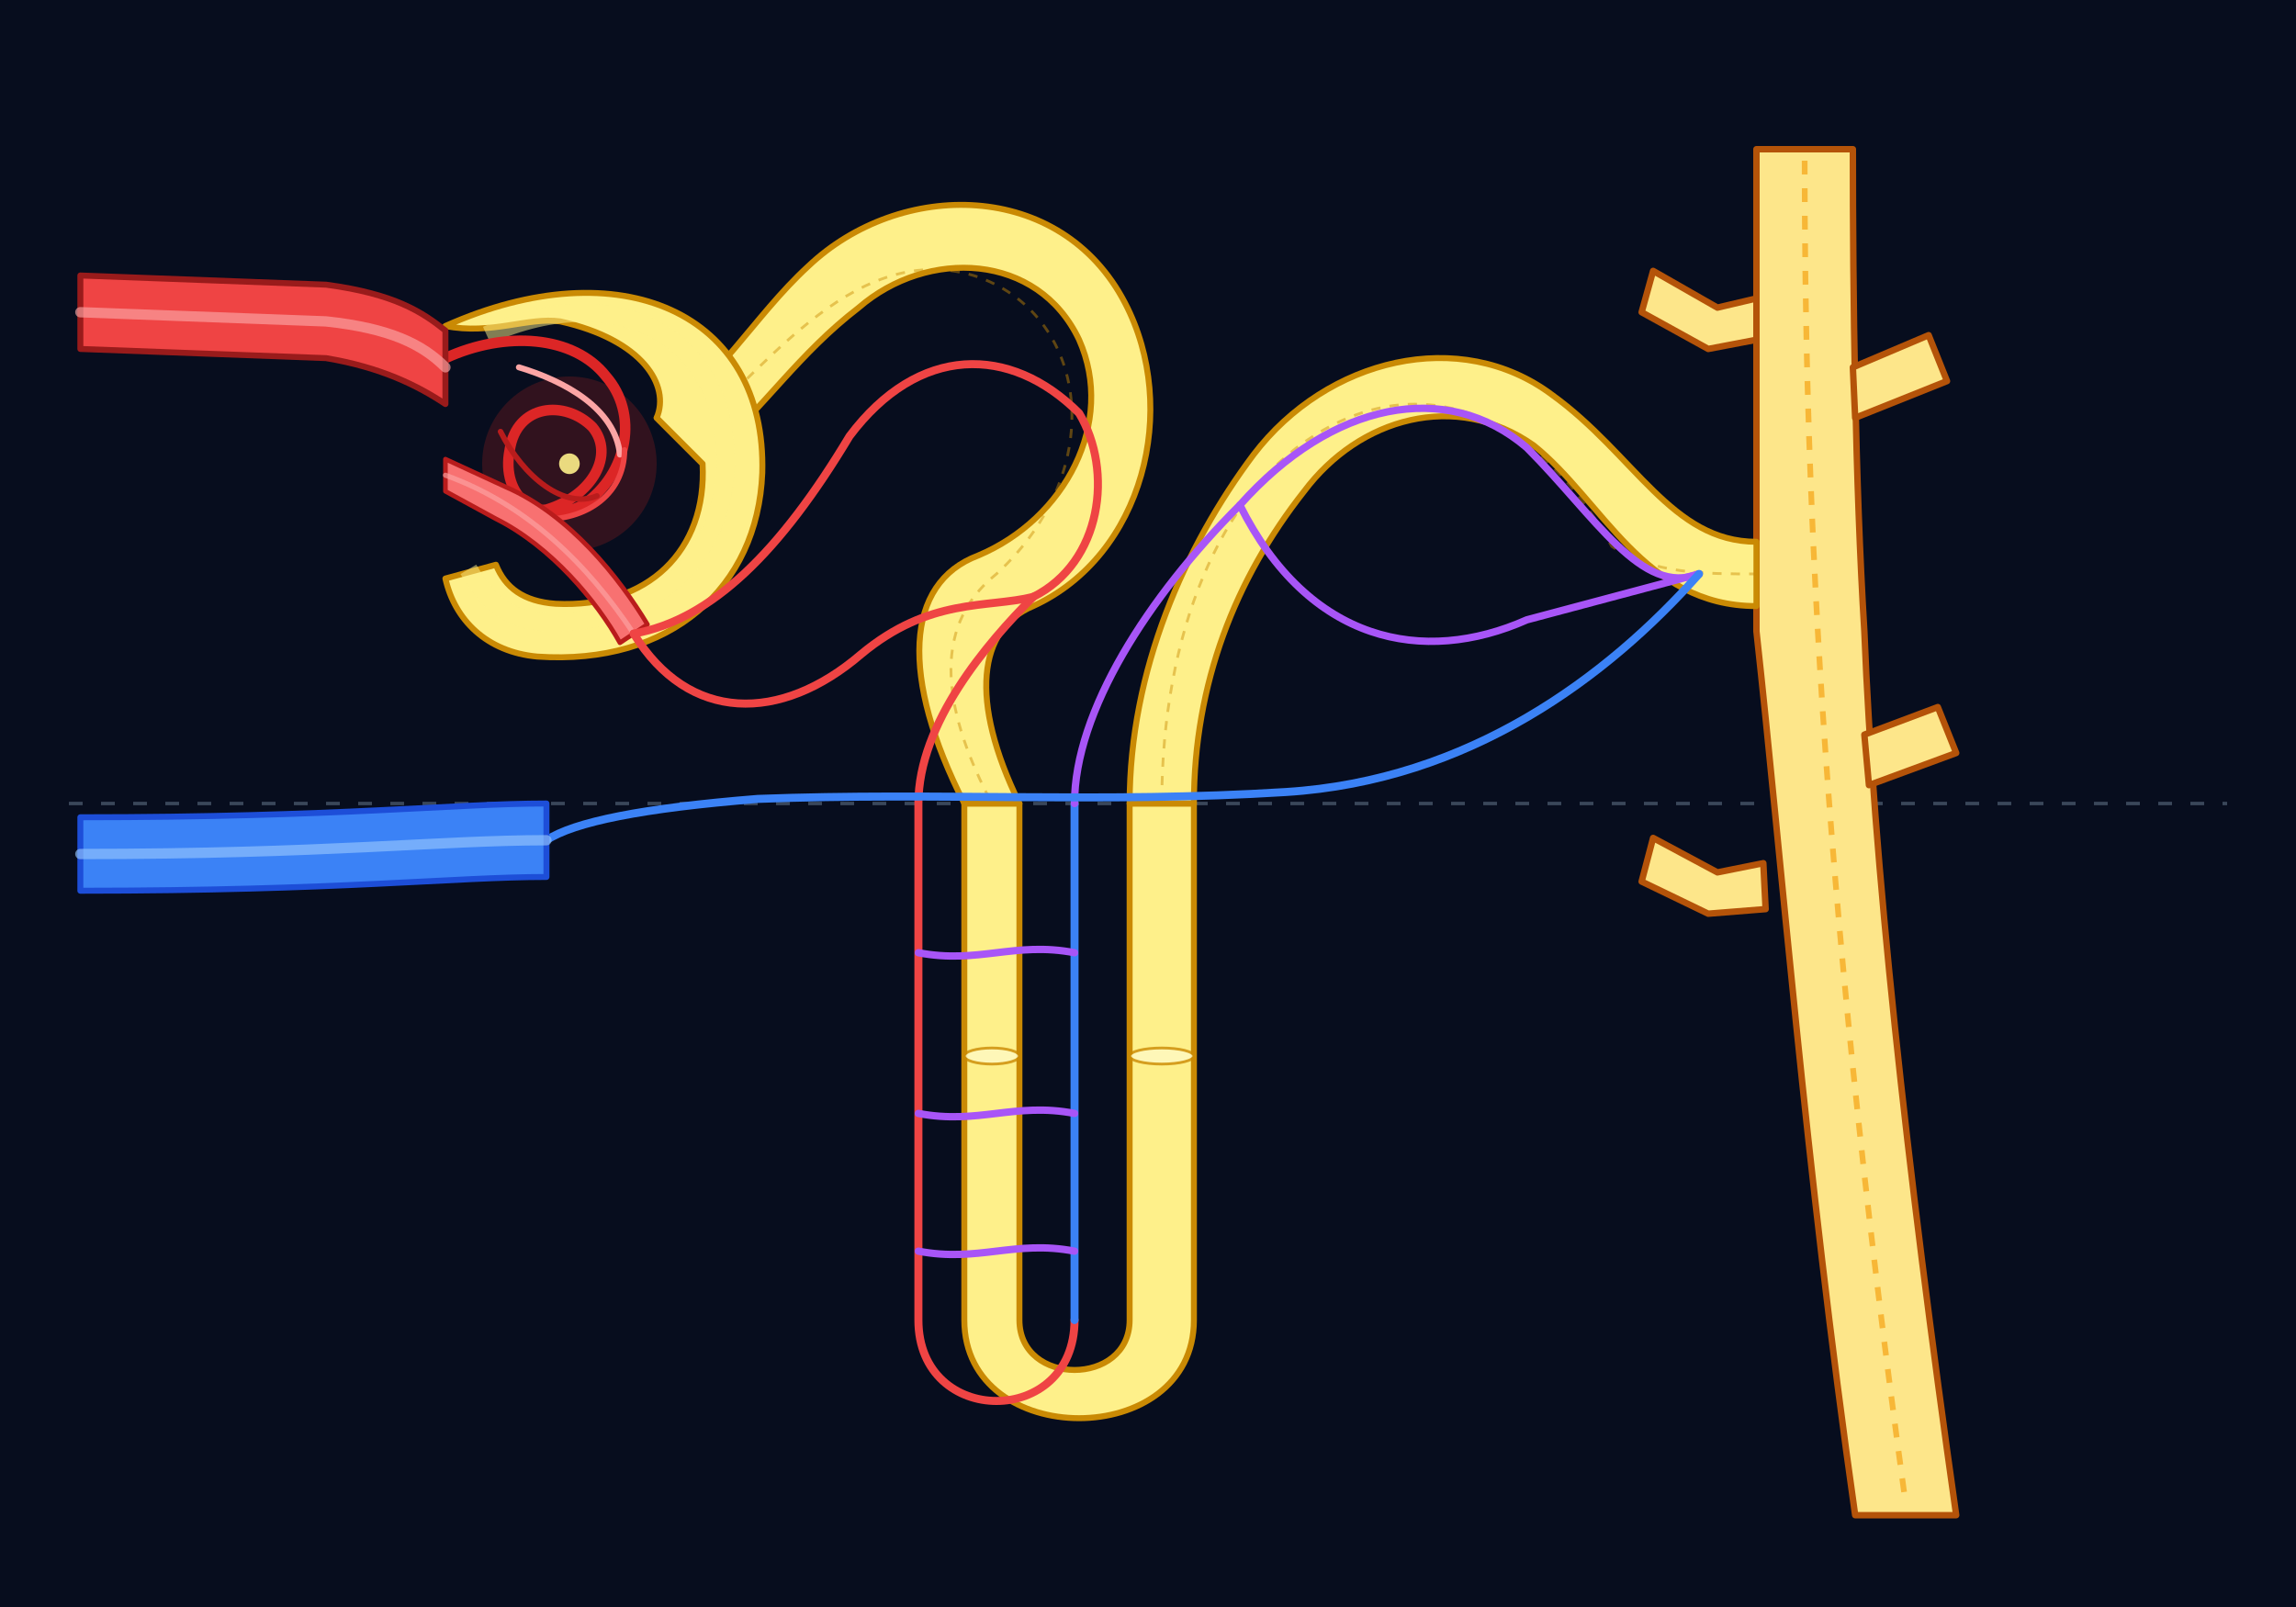
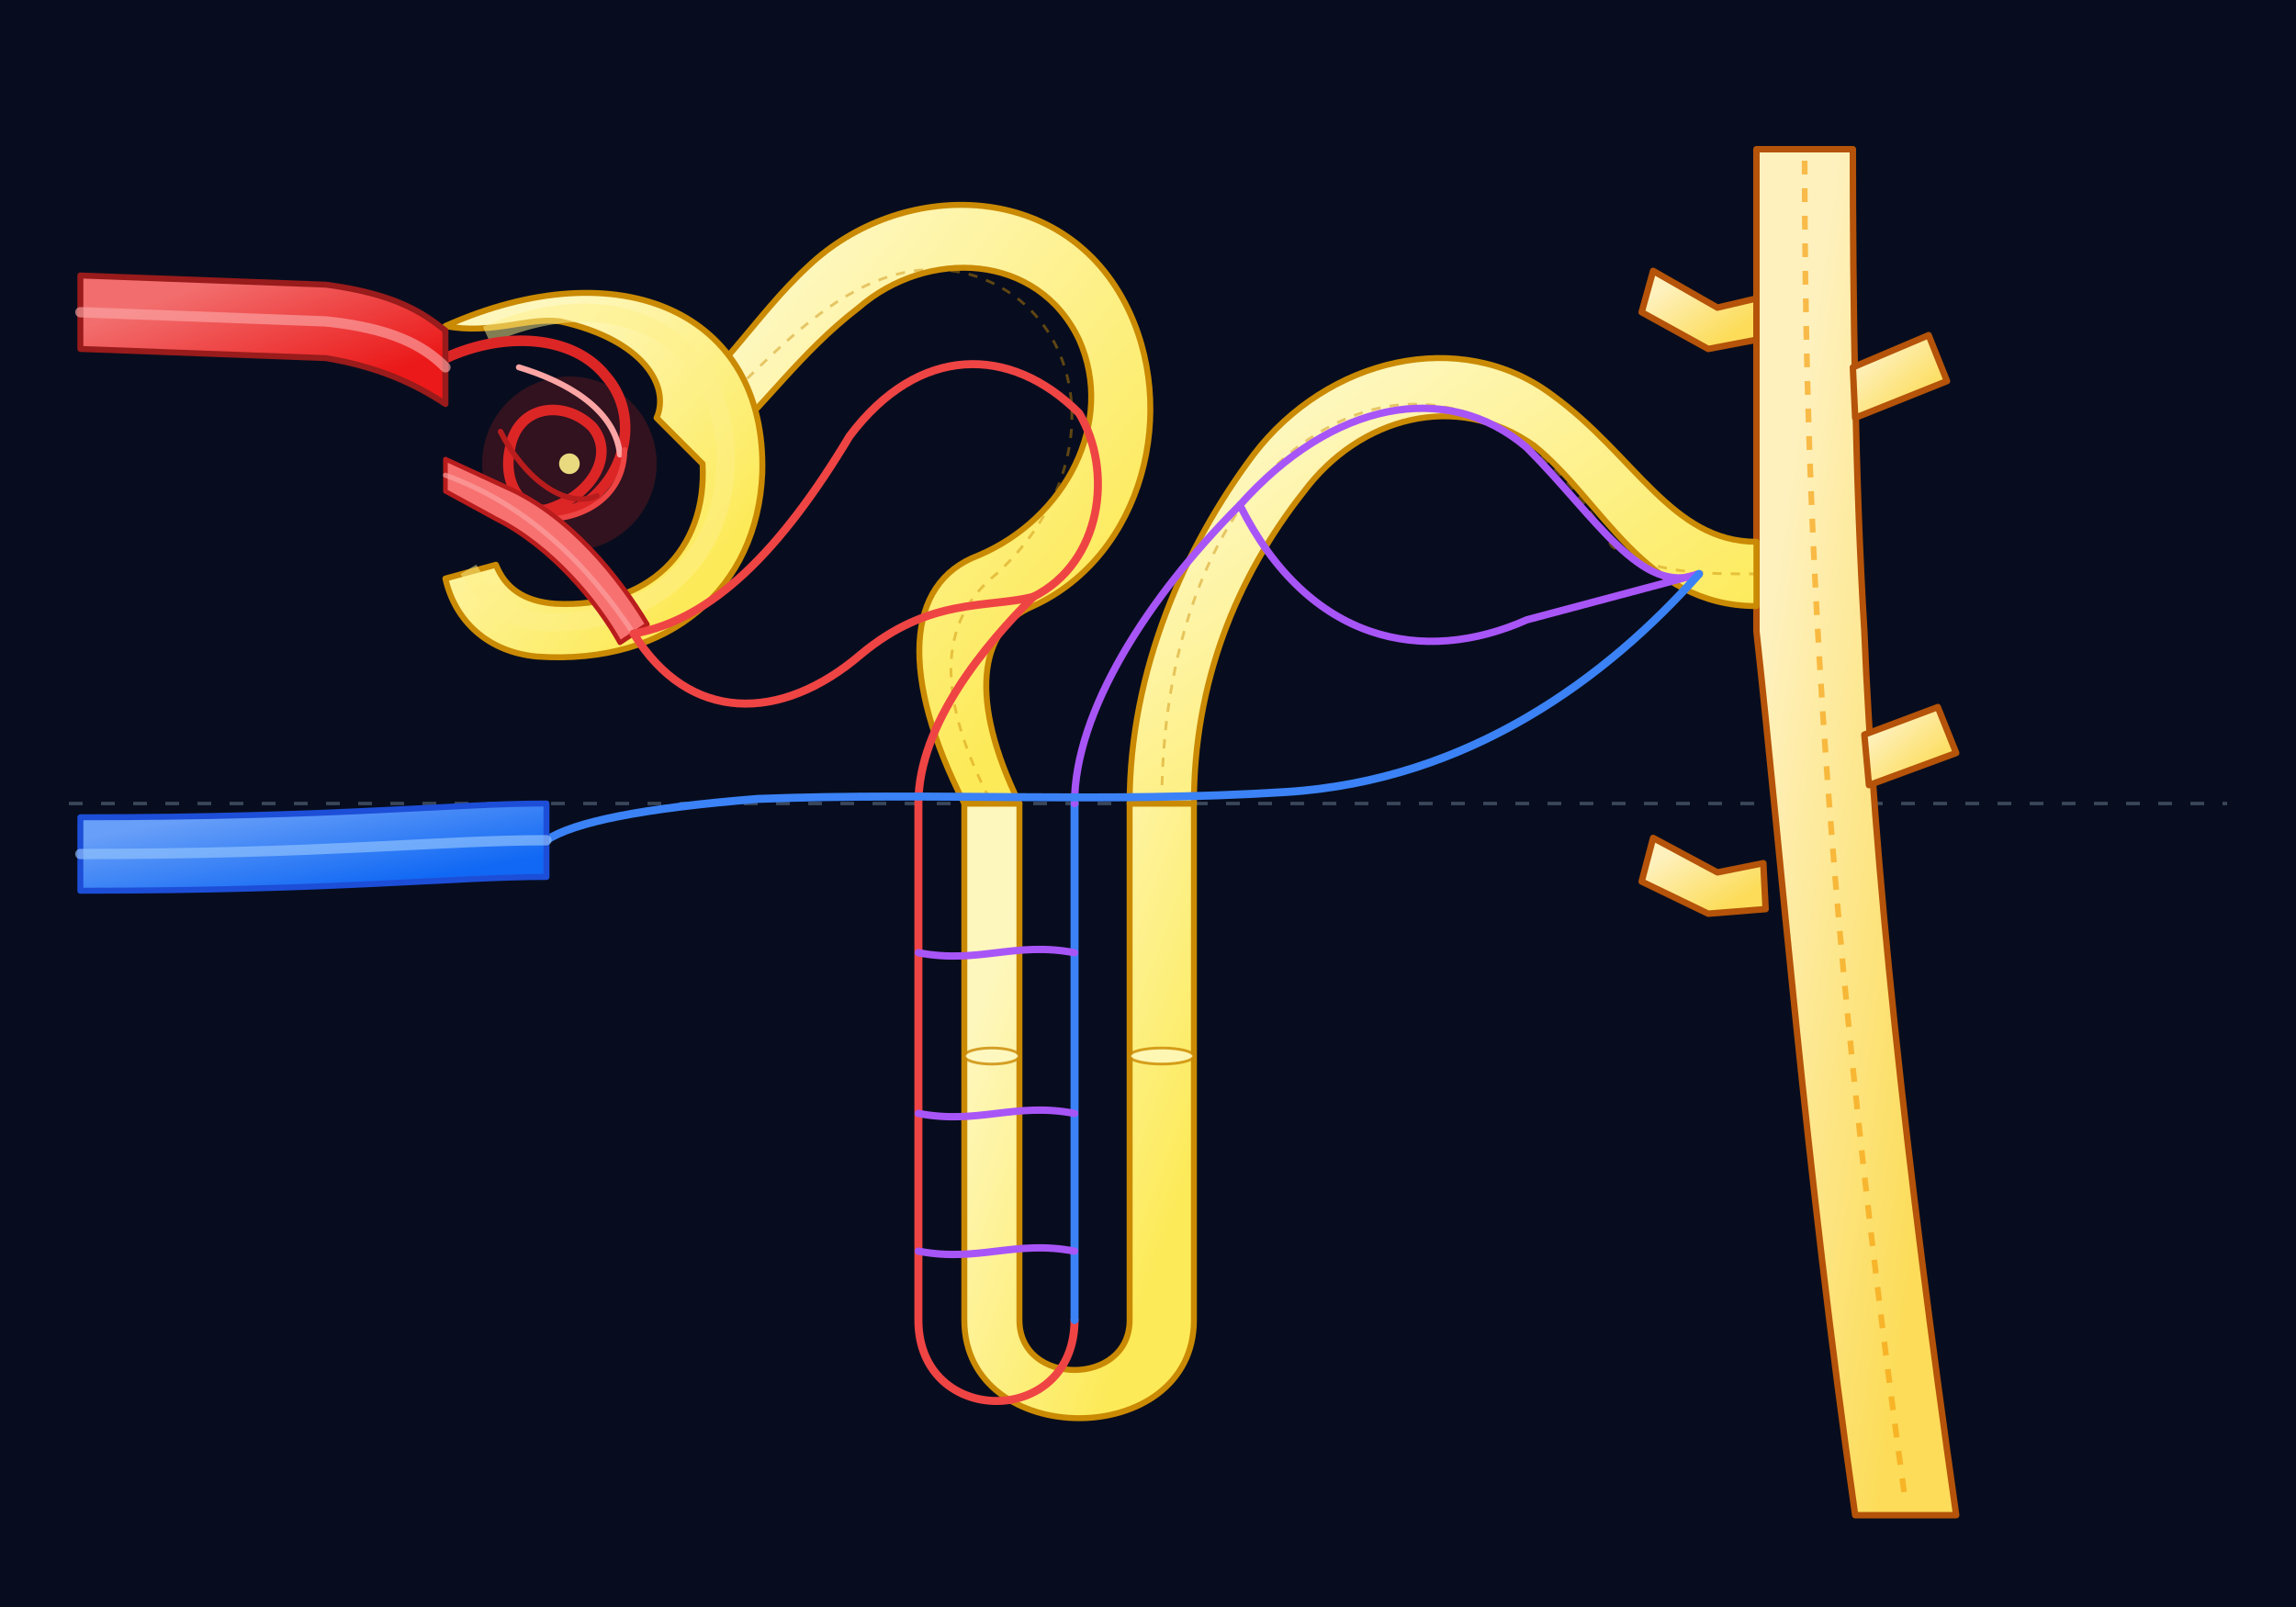
<svg xmlns="http://www.w3.org/2000/svg" viewBox="0 0 1000 700" width="1000" height="700">
  <defs>
+     <linearGradient id="gradTubule" x1="20%" y1="20%" x2="80%" y2="80%">
+       <stop offset="0%" stop-color="#fef7bd" />
+       <stop offset="100%" stop-color="#fdea58" />
+     </linearGradient>
+     <linearGradient id="gradDuct" x1="20%" y1="20%" x2="80%" y2="80%">
+       <stop offset="0%" stop-color="#fef1be" />
+       <stop offset="100%" stop-color="#fcdc59" />
+     </linearGradient>
+     <linearGradient id="gradArtery" x1="20%" y1="20%" x2="80%" y2="80%">
+       <stop offset="0%" stop-color="#f26e6e" />
+       <stop offset="100%" stop-color="#eb1919" />
+     </linearGradient>
+     <linearGradient id="gradVein" x1="20%" y1="20%" x2="80%" y2="80%">
+       <stop offset="0%" stop-color="#689ff8" />
+       <stop offset="100%" stop-color="#1068f4" />
+     </linearGradient>
    <style>
      /* 2D Flat Standard Korean Science Textbook / Exam Paper Style */
      .cortex-medulla-line { stroke: #475569; stroke-width: 1.5; stroke-dasharray: 6,8; fill: none; opacity: 0.8; }
      
      /* Nephron Tubules: Flat solid warm yellow with amber outline */
-       .tubule-fill { fill: #fef08a; stroke: #ca8a04; stroke-width: 2.6; stroke-linejoin: round; stroke-linecap: round; }
-       .duct-fill { fill: #fde68a; stroke: #b45309; stroke-width: 2.8; stroke-linejoin: round; stroke-linecap: round; }
+       .tubule-fill { fill: url(#gradTubule); stroke: #ca8a04; stroke-width: 2.6; stroke-linejoin: round; stroke-linecap: round; }
+       .duct-fill { fill: url(#gradDuct); stroke: #b45309; stroke-width: 2.8; stroke-linejoin: round; stroke-linecap: round; }
      
      /* Arterial Blood Vessels: Flat solid red with clean outline */
-       .artery-thick { fill: #ef4444; stroke: #991b1b; stroke-width: 2.6; stroke-linejoin: round; }
+       .artery-thick { fill: url(#gradArtery); stroke: #991b1b; stroke-width: 2.6; stroke-linejoin: round; }
      .artery-thin { fill: #f87171; stroke: #b91c1c; stroke-width: 2.0; stroke-linejoin: round; }
      .glomerulus-loop { fill: none; stroke: #dc2626; stroke-width: 4.6; stroke-linecap: round; stroke-linejoin: round; }
      
      /* Venous Blood Vessels: Flat solid blue with clean outline */
-       .vein-thick { fill: #3b82f6; stroke: #1d4ed8; stroke-width: 2.6; stroke-linejoin: round; }
+       .vein-thick { fill: url(#gradVein); stroke: #1d4ed8; stroke-width: 2.6; stroke-linejoin: round; }
      
      /* Peritubular Capillary Network */
      .cap-art { fill: none; stroke: #ef4444; stroke-width: 3.5; stroke-linecap: round; stroke-linejoin: round; }
      .cap-trans { fill: none; stroke: #a855f7; stroke-width: 3.2; stroke-linecap: round; stroke-linejoin: round; }
      .cap-ven { fill: none; stroke: #3b82f6; stroke-width: 3.5; stroke-linecap: round; stroke-linejoin: round; }
    </style>
  </defs>
  <rect width="1000" height="700" fill="#070d1e" />
  <line x1="30" y1="350" x2="970" y2="350" class="cortex-medulla-line" />
  <g id="collectingDuct">
    <path class="duct-fill" d="M 765,65              L 807,65              C 807,130 808,210 812,275              C 816,375 830,505 852,660              L 808,660              C 786,505 776,375 765,275              L 765,264              C 765,264 765,236 765,236              L 765,236              C 765,180 765,120 765,65 Z" />
    <path class="duct-fill" d="M 720,118 L 748,134 L 765,130 L 765,148 L 744,152 L 715,136 Z" />
    <path class="duct-fill" d="M 720,365 L 748,380 L 768,376 L 769,396 L 744,398 L 715,384 Z" />
    <path class="duct-fill" d="M 807,160 L 840,146 L 848,166 L 808,182 Z" />
    <path class="duct-fill" d="M 812,320 L 844,308 L 852,328 L 814,342 Z" />
    <path d="M 786,70 C 786,200 792,380 830,655" fill="none" stroke="#f59e0b" stroke-width="2.5" stroke-dasharray="6,6" opacity="0.65" />
  </g>
  <g id="loopOfHenle">
    <path class="tubule-fill" d="M 420,350              L 420,575              C 420,632 520,632 520,575              L 520,350              L 492,350              L 492,575              C 492,604 444,604 444,575              L 444,350 Z" />
    <ellipse cx="432" cy="460" rx="12" ry="3.5" fill="#fef9c3" stroke="#ca8a04" stroke-width="1.2" opacity="0.8" />
    <ellipse cx="506" cy="460" rx="14" ry="3.5" fill="#fef9c3" stroke="#ca8a04" stroke-width="1.2" opacity="0.8" />
  </g>
  <g id="proximalTubule">
    <path class="tubule-fill" d="M 306,202              C 334,176 348,154 374,134              C 404,108 452,110 470,148              C 486,184 464,226 426,242              C 394,254 392,295 420,350              L 444,350              C 422,305 426,274 450,264              C 498,242 514,178 490,132              C 462,78 392,78 352,116              C 328,138 312,168 286,182 Z" />
    <path d="M 296,192 C 330,166 370,104 424,120 C 474,136 484,204 434,250 C 404,274 412,312 432,350" fill="none" stroke="#ca8a04" stroke-width="1.2" stroke-dasharray="4,4" opacity="0.45" />
  </g>
  <g id="distalTubule">
    <path class="tubule-fill" d="M 492,350              C 492,292 516,238 546,198              C 578,156 636,142 676,172              C 712,198 728,236 765,236              L 765,264              C 716,264 698,218 668,194              C 634,170 592,182 568,214              C 538,252 520,298 520,350 Z" />
    <path d="M 506,350 C 506,275 532,215 572,190 C 622,158 672,184 702,238 C 720,250 742,250 765,250" fill="none" stroke="#ca8a04" stroke-width="1.2" stroke-dasharray="4,4" opacity="0.45" />
  </g>
  <g id="bowmanCapsule">
    <path class="tubule-fill" d="M 194,142              C 270,108 334,136 332,206              C 330,256 292,290 234,286              C 212,284 198,270 194,252              L 216,246              C 220,256 228,262 242,263              C 282,265 308,240 306,202              L 286,182              C 292,168 280,148 244,140              C 230,138 214,146 194,142 Z" />
    <path d="M 212,146 C 270,120 318,148 316,204 C 314,244 284,272 238,271 C 218,270 210,258 204,248" fill="none" stroke="#fef08a" stroke-width="8" opacity="0.5" />
  </g>
  <g id="glomerulus">
    <circle cx="248" cy="202" r="38" fill="#7f1d1d" opacity="0.35" />
    <path class="glomerulus-loop" d="M 194,156              C 220,144 250,146 264,164              C 278,180 274,206 254,220              C 234,230 218,216 222,196              C 225,176 246,174 258,186              C 268,198 258,216 238,222              C 222,224 206,216 196,208" />
    <path d="M 226,160 C 246,166 268,178 270,198" fill="none" stroke="#fca5a5" stroke-width="2.6" stroke-linecap="round" />
    <path d="M 232,226 C 254,228 272,216 272,196" fill="none" stroke="#ef4444" stroke-width="2.4" stroke-linecap="round" />
    <path d="M 218,188 C 228,208 246,222 260,216" fill="none" stroke="#b91c1c" stroke-width="2.4" stroke-linecap="round" />
    <circle cx="248" cy="202" r="4.5" fill="#fef08a" opacity="0.9" />
  </g>
  <g id="afferentArteriole">
    <path class="artery-thick" d="M 35,120              L 142,124              C 172,128 184,136 194,144              L 194,176              C 182,168 166,160 142,156              L 35,152 Z" />
    <path d="M 35,136 L 142,140 C 170,143 184,150 194,160" fill="none" stroke="#fca5a5" stroke-width="4.5" stroke-linecap="round" opacity="0.65" />
  </g>
  <g id="efferentArteriole">
    <path class="artery-thin" d="M 194,200              L 220,212              C 248,224 270,252 282,272              L 270,280              C 260,262 240,238 216,226              L 194,214 Z" />
    <path d="M 194,207 C 230,220 256,246 276,276" fill="none" stroke="#fca5a5" stroke-width="2.2" stroke-linecap="round" opacity="0.65" />
  </g>
  <g id="peritubularCapillary">
    <path class="cap-art" d="M 276,276              C 310,270 340,240 370,190              C 400,150 440,150 470,180              C 485,205 480,245 450,260" />
    <path class="cap-art" d="M 276,276              C 300,315 340,315 375,285              C 405,260 430,265 450,260" />
    <path class="cap-art" d="M 450,260              C 430,280 400,315 400,350              L 400,575              C 400,622 468,622 468,575" />
    <path class="cap-ven" d="M 468,575 L 468,350" />
    <path class="cap-trans" d="M 400,415 C 426,420 442,410 468,415              M 400,485 C 426,490 442,480 468,485              M 400,545 C 426,550 442,540 468,545" />
    <path class="cap-trans" d="M 468,350              C 468,310 500,260 540,220              C 580,175 630,165 665,195              C 695,225 715,260 740,250" />
    <path class="cap-trans" d="M 540,220              C 570,280 620,290 665,270              L 740,250" />
    <path class="cap-ven" d="M 740,250              C 700,295 640,340 560,345              C 480,350 410,345 330,348              C 280,352 250,358 238,366" />
  </g>
  <g id="renalVein">
    <path class="vein-thick" d="M 238,350              C 198,350 148,356 35,356              L 35,388              C 148,388 198,382 238,382 Z" />
    <path d="M 238,366 C 192,366 142,372 35,372" fill="none" stroke="#93c5fd" stroke-width="4.5" stroke-linecap="round" opacity="0.65" />
  </g>
  <path id="flowBlood" fill="none" stroke="none" d="M 35,136            L 142,140            C 170,143 184,150 194,158            C 220,144 250,146 264,164            C 278,180 274,206 254,220            C 234,230 218,216 222,196            C 225,176 246,174 258,186            C 268,198 258,216 238,222            C 222,224 206,216 194,207            C 230,220 256,246 276,276            C 310,270 340,240 370,190            C 400,150 440,150 470,180            C 485,205 480,245 450,260            C 430,280 400,315 400,350            L 400,575            C 400,622 468,622 468,575            L 468,350            C 468,310 500,260 540,220            C 580,175 630,165 665,195            C 695,225 715,260 740,250            C 700,295 640,340 560,345            C 480,350 410,345 330,348            C 280,352 250,358 238,366            C 192,366 142,372 35,372" />
  <path id="flowFiltrate" fill="none" stroke="none" d="M 248,202            C 268,194 284,188 296,192            C 330,166 370,104 424,120            C 474,136 484,204 434,250            C 404,274 412,312 432,350            L 432,575            C 432,618 506,618 506,575            L 506,350            C 506,275 532,215 572,190            C 622,158 672,184 702,238            C 720,250 742,250 765,250            L 786,250            C 786,300 792,380 802,480            C 812,560 822,620 830,660" />
  <path id="flowReabsorb" fill="none" stroke="none" d="M 434,250 C 440,253 445,256 450,260" />
</svg>
